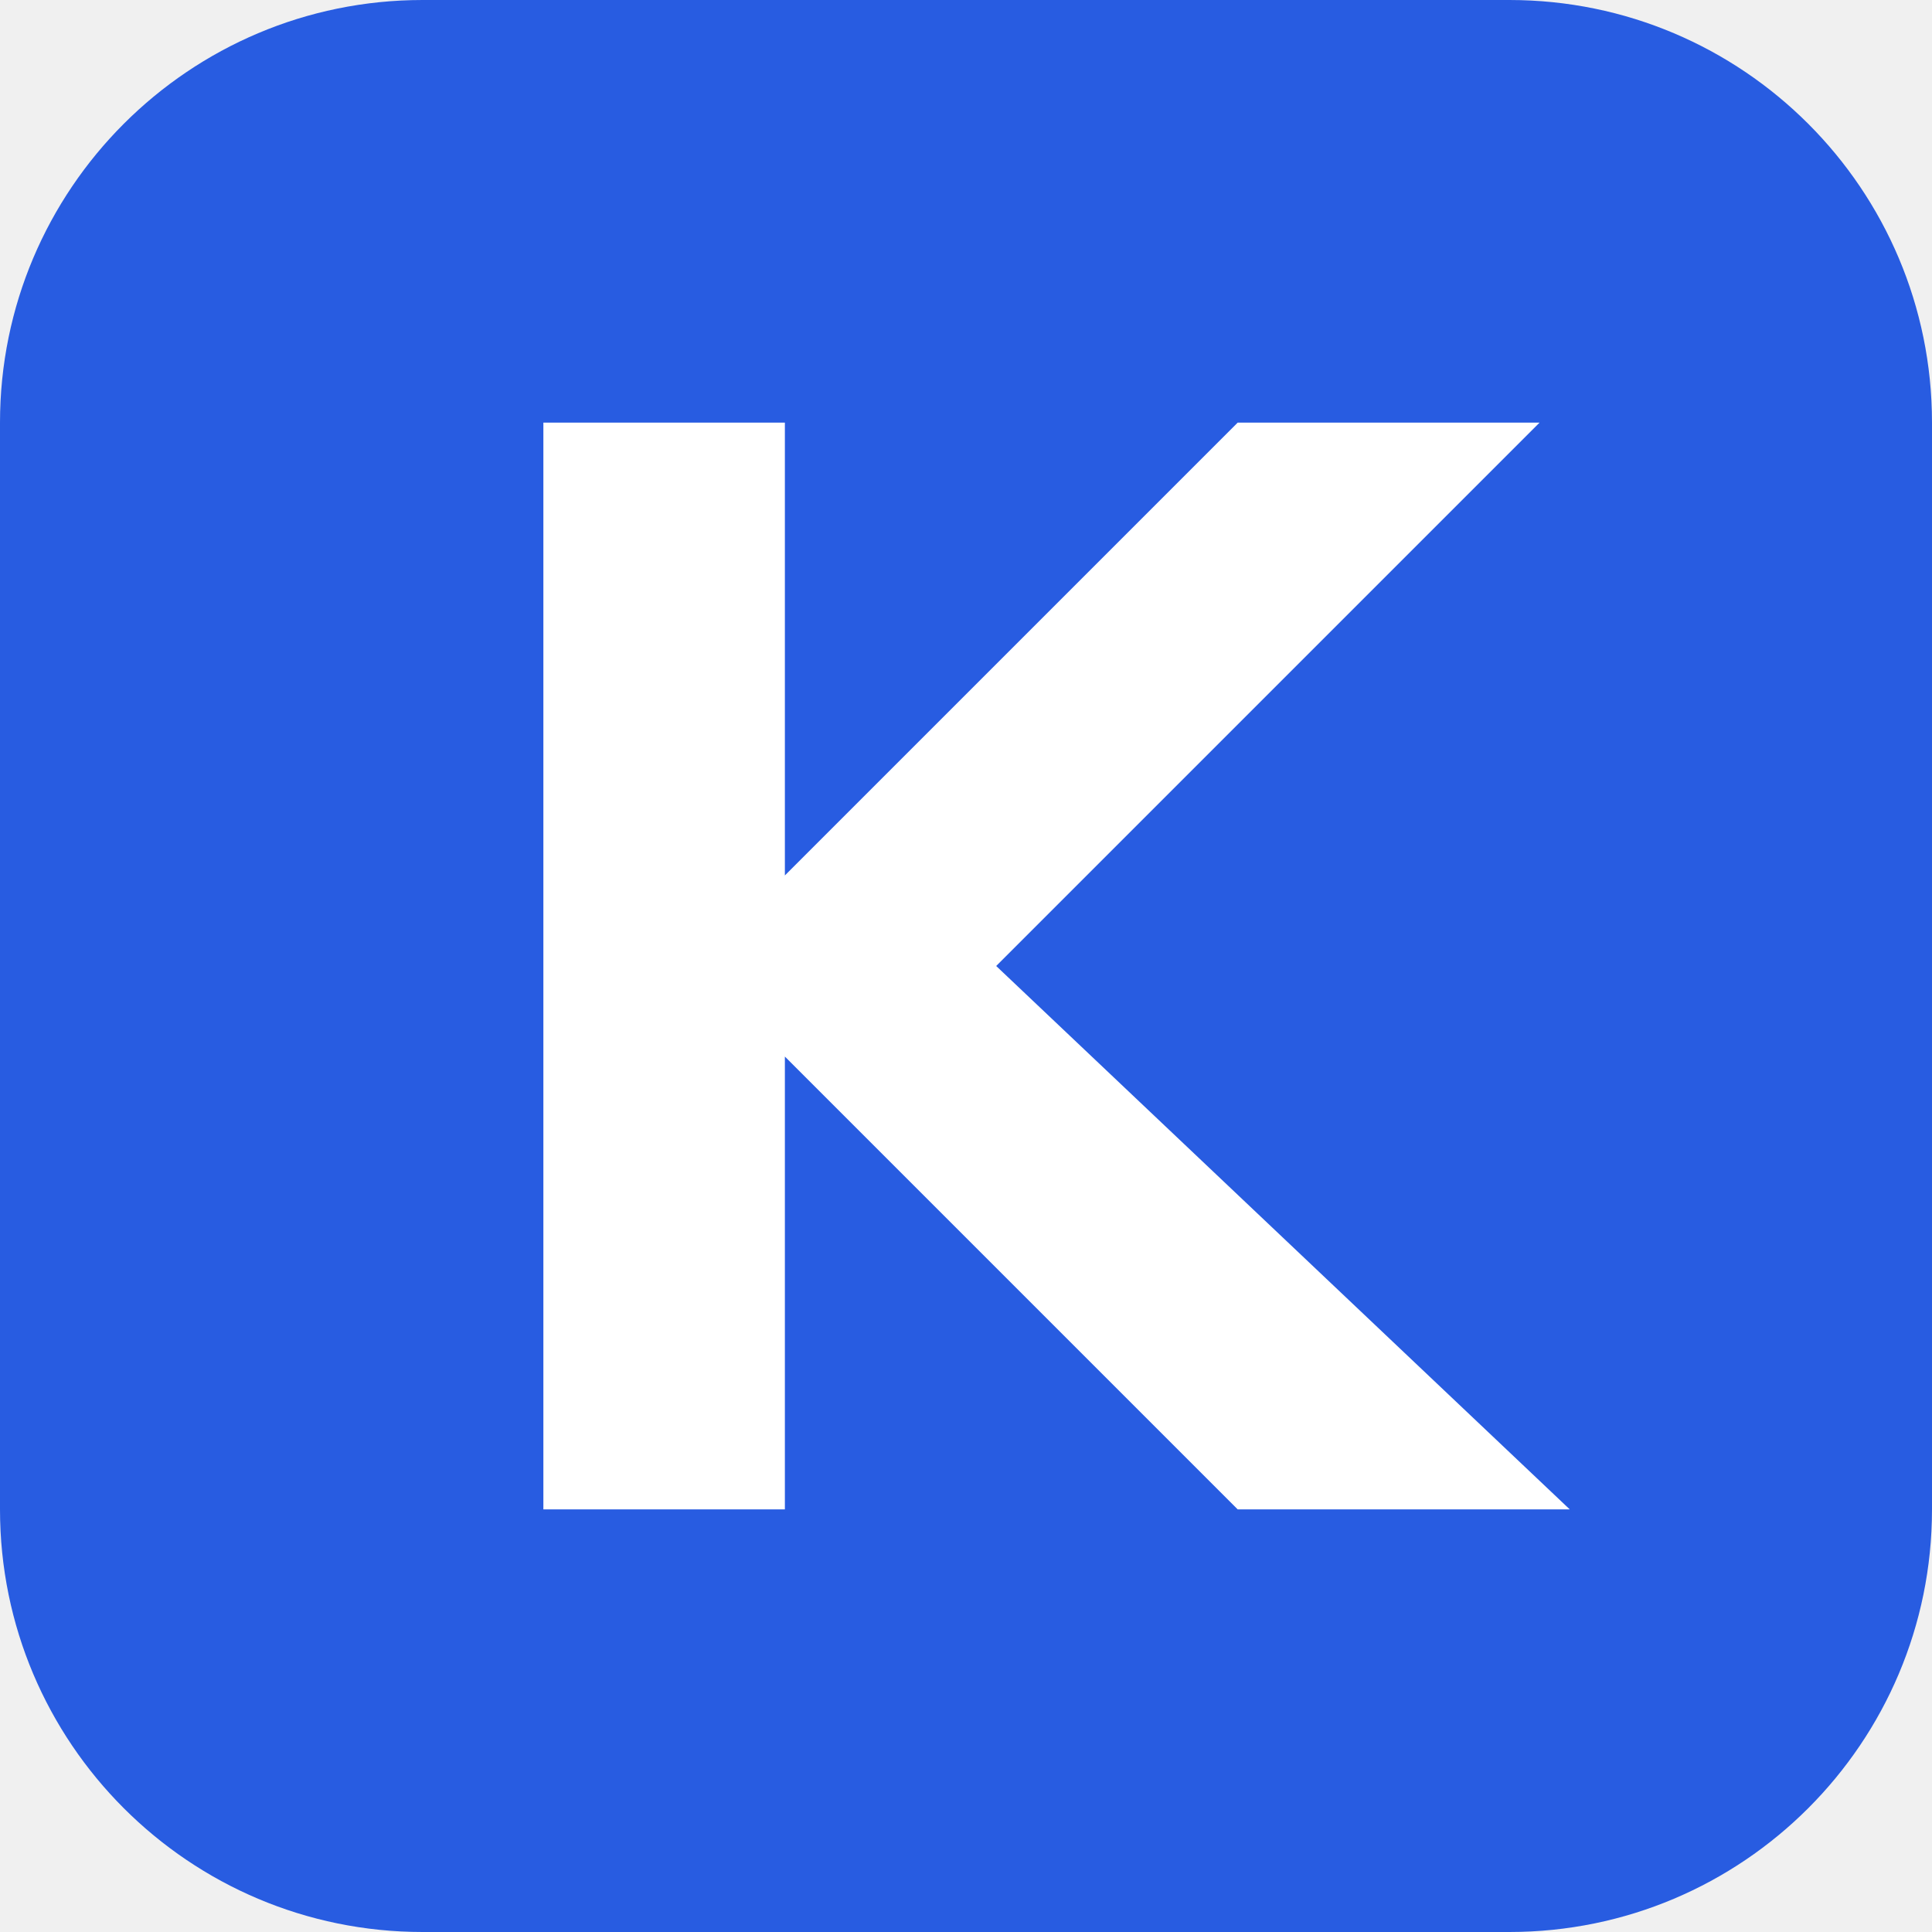
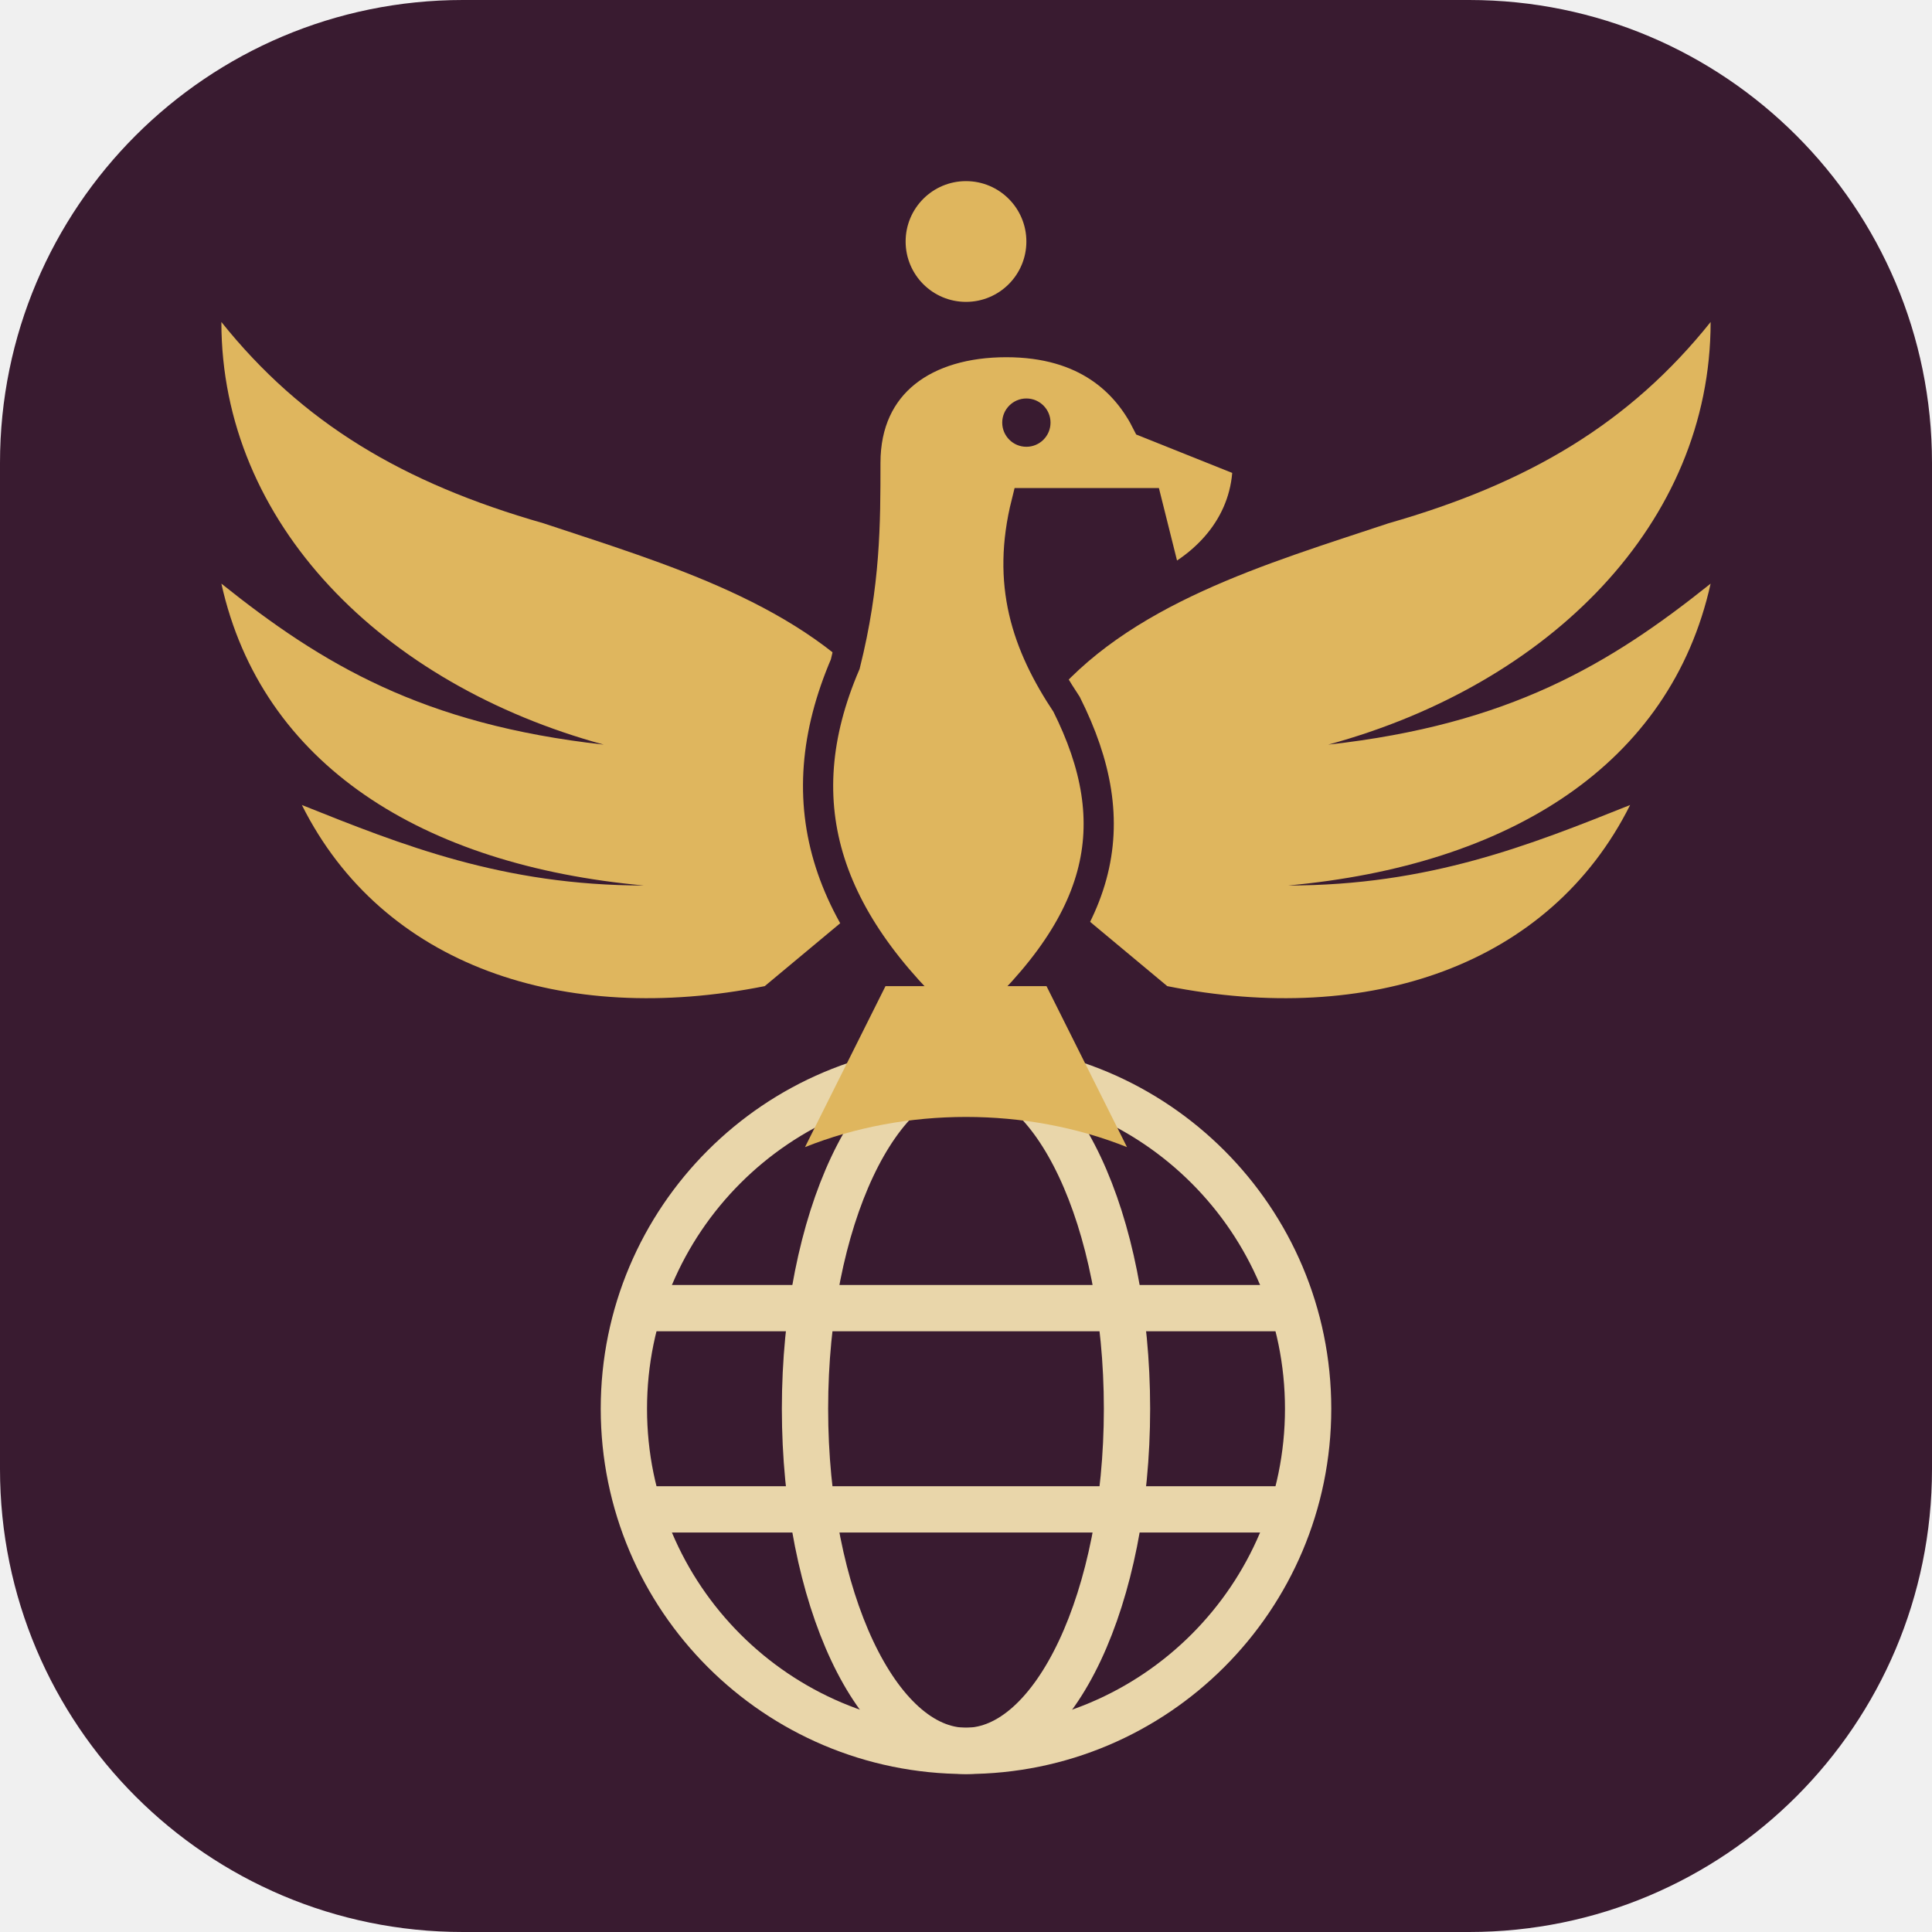
- <svg xmlns="http://www.w3.org/2000/svg" viewBox="0 0 64 64">
-   <rect width="64" height="64" rx="14" fill="#285ce1" />
-   <path d="M18 14h8v15l15-15h10L33 32l19 18H41L26 35v15h-8z" fill="#ffffff" />
+ <svg xmlns="http://www.w3.org/2000/svg" viewBox="0 0 96 96">
+   <rect width="96" height="96" rx="23" fill="#391b30" />
+   <g fill="none" stroke="#e9d6aa" stroke-width="2.3">
+     <circle cx="48" cy="70" r="17" />
+     <ellipse cx="48" cy="70" rx="8" ry="17" />
+     <path d="M32 65h32M32 75h32" />
+   </g>
+   <g fill="#dfb65e">
+     <circle cx="48" cy="12" r="3" />
+     <path d="M44 35c-4-5-11-7-17-9-7-2-12-5-16-10 0 10 8 18 19 21-9-1-14-4-19-8 2 9 10 14 21 15-7 0-12-2-17-4 4 8 13 11 23 9l6-5z" />
+     <path d="M52 35c4-5 11-7 17-9 7-2 12-5 16-10 0 10-8 18-19 21 9-1 14-4 19-8-2 9-10 14-21 15 7 0 12-2 17-4-4 8-13 11-23 9l-6-5z" />
+     <path d="M42 33c1-4 1-7 1-10 0-4 3-6 7-6 4 0 6 2 7 4l5 2c0 3-2 5-4 6l-1-4h-6c-1 4 0 7 2 10 3 6 2 11-5 17-7-6-9-12-6-19z" stroke="#391b30" stroke-width="1.5" />
+     <path d="M44 49h8l4 8c-5-2-11-2-16 0z" />
+   </g>
+   <circle cx="51" cy="21" r="1.2" fill="#391b30" />
</svg>
